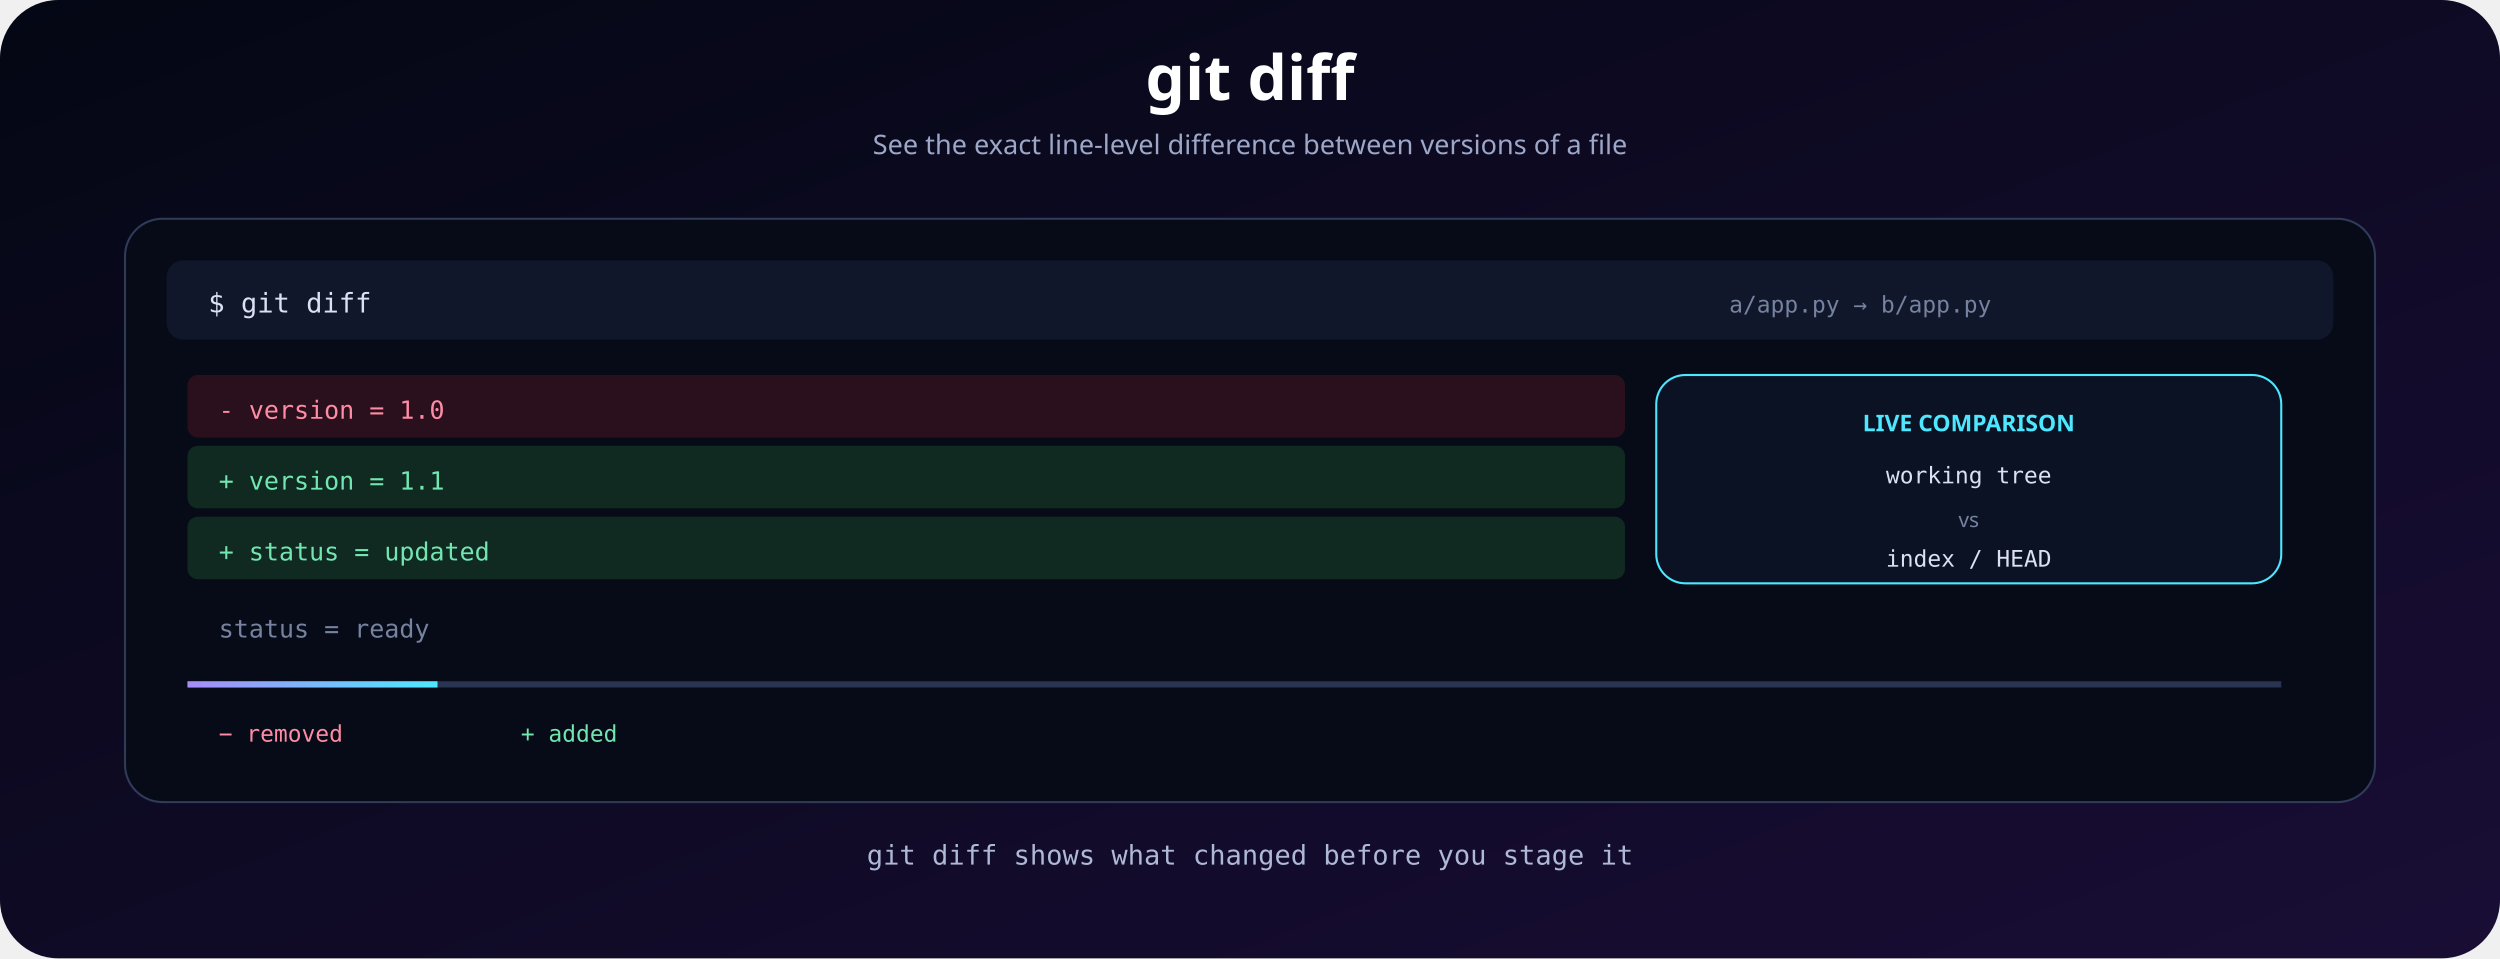
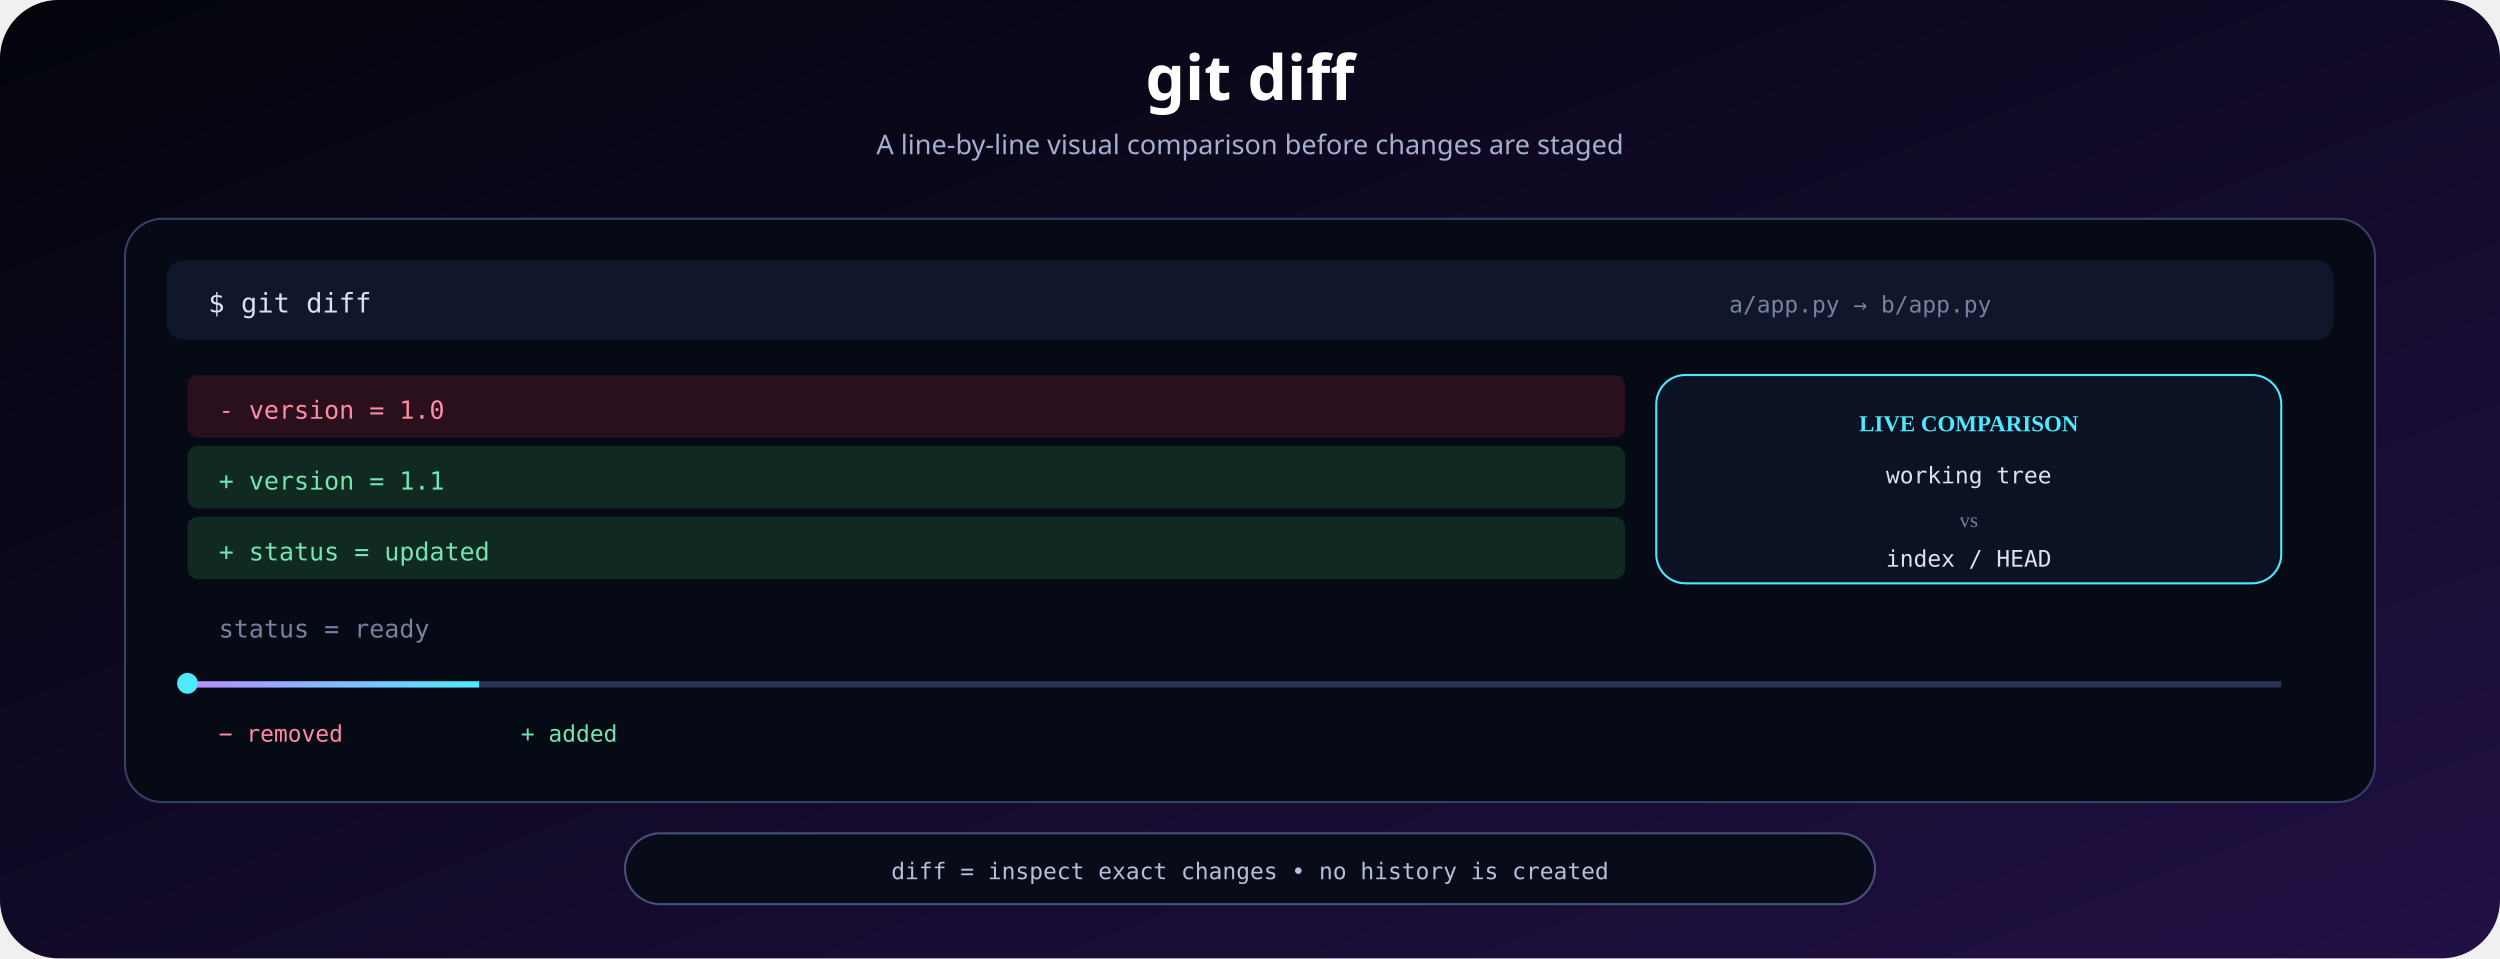
<svg xmlns="http://www.w3.org/2000/svg" viewBox="0 0 1200 460">
  <defs>
    <linearGradient id="b" x2="1" y2="1">
-       <stop stop-color="#040714" />
-       <stop offset="1" stop-color="#190d35" />
+       <stop stop-color="#02040b" />
+       <stop offset="1" stop-color="#211044" />
    </linearGradient>
-     <linearGradient id="scan">
-       <stop stop-color="#a78bfa" />
-       <stop offset="1" stop-color="#4de7ff" />
+     <linearGradient id="s">
+       <stop stop-color="#b98cff" />
+       <stop offset="1" stop-color="#4deaff" />
    </linearGradient>
  </defs>
  <rect width="1200" height="460" rx="28" fill="url(#b)" />
-   <text x="600" y="48" text-anchor="middle" fill="#fff" font-family="system-ui" font-size="30" font-weight="800">git diff</text>
-   <text x="600" y="74" text-anchor="middle" fill="#9da7c8" font-family="system-ui" font-size="13">See the exact line-level difference between versions of a file</text>
-   <rect x="60" y="105" width="1080" height="280" rx="18" fill="#070b17" stroke="#303a59" />
-   <rect x="80" y="125" width="1040" height="38" rx="8" fill="#11172a" />
+   <text x="600" y="48" text-anchor="middle" fill="white" font-family="system-ui" font-size="30" font-weight="800">git diff</text>
+   <text x="600" y="74" text-anchor="middle" fill="#a5afd0" font-family="system-ui" font-size="13">A line-by-line visual comparison before changes are staged</text>
+   <rect x="60" y="105" width="1080" height="280" rx="18" fill="#060a15" stroke="#354064" />
+   <rect x="80" y="125" width="1040" height="38" rx="8" fill="#10172a" />
  <text x="100" y="150" fill="#dce1f2" font-family="monospace" font-size="13">$ git diff</text>
  <text x="830" y="150" fill="#7582a0" font-family="monospace" font-size="11">a/app.py → b/app.py</text>
  <g font-family="monospace" font-size="12">
    <rect x="90" y="180" width="690" height="30" rx="5" fill="#2a101d" />
    <text x="105" y="201" fill="#ff8ba5">- version = 1.0</text>
    <rect x="90" y="214" width="690" height="30" rx="5" fill="#102a21" />
    <text x="105" y="235" fill="#72e6b1">+ version = 1.1</text>
    <rect x="90" y="248" width="690" height="30" rx="5" fill="#102a21" />
    <text x="105" y="269" fill="#72e6b1">+ status = updated</text>
    <text x="105" y="306" fill="#7582a0">  status = ready</text>
  </g>
-   <rect x="795" y="180" width="300" height="100" rx="14" fill="#0b1223" stroke="#4de7ff" />
-   <text x="945" y="207" text-anchor="middle" fill="#4de7ff" font-family="system-ui" font-size="11" font-weight="800">LIVE COMPARISON</text>
+   <rect x="795" y="180" width="300" height="100" rx="14" fill="#0b1223" stroke="#4deaff" />
+   <text x="945" y="207" text-anchor="middle" fill="#4deaff" font-size="11" font-weight="800">LIVE COMPARISON</text>
  <text x="945" y="232" text-anchor="middle" fill="#dce1f2" font-family="monospace" font-size="11">working tree</text>
-   <text x="945" y="253" text-anchor="middle" fill="#7582a0" font-family="system-ui" font-size="10">vs</text>
+   <text x="945" y="253" text-anchor="middle" fill="#7582a0" font-size="10">vs</text>
  <text x="945" y="272" text-anchor="middle" fill="#dce1f2" font-family="monospace" font-size="11">index / HEAD</text>
  <rect x="90" y="327" width="1005" height="3" fill="#293451" />
-   <rect x="90" y="327" width="120" height="3" fill="url(#scan)">
-     <animate attributeName="x" values="90;975;90" dur="2.7s" repeatCount="indefinite" />
+   <rect x="90" y="327" width="140" height="3" fill="url(#s)">
+     <animate attributeName="x" values="90;955;90" dur="2.4s" repeatCount="indefinite" />
  </rect>
+   <circle cx="90" cy="328" r="5" fill="#4deaff">
+     <animate attributeName="cx" values="90;1095;90" dur="2.4s" repeatCount="indefinite" />
+   </circle>
  <text x="105" y="356" fill="#ff8ba5" font-family="monospace" font-size="11">− removed</text>
  <text x="250" y="356" fill="#72e6b1" font-family="monospace" font-size="11">+ added</text>
-   <text x="600" y="415" text-anchor="middle" fill="#aeb8d7" font-family="monospace" font-size="13">git diff shows what changed before you stage it</text>
+   <rect x="300" y="400" width="600" height="34" rx="17" fill="#080c18" stroke="#46527a" />
+   <text x="600" y="422" text-anchor="middle" fill="#b7c0da" font-family="monospace" font-size="11">diff = inspect exact changes • no history is created</text>
</svg>
